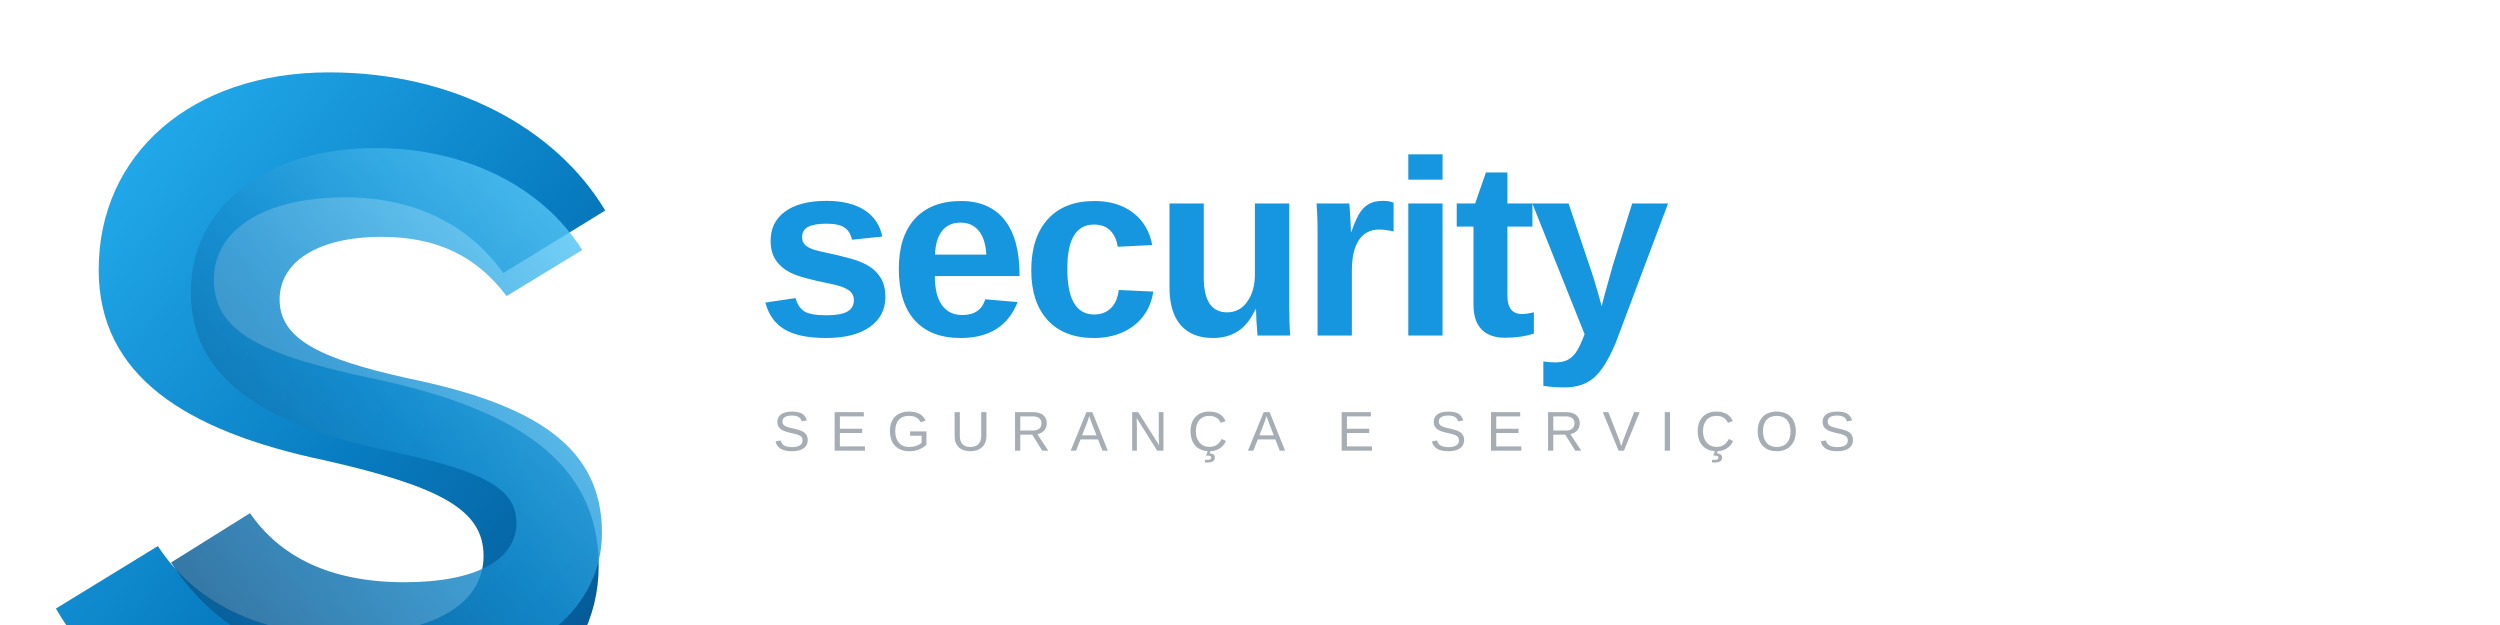
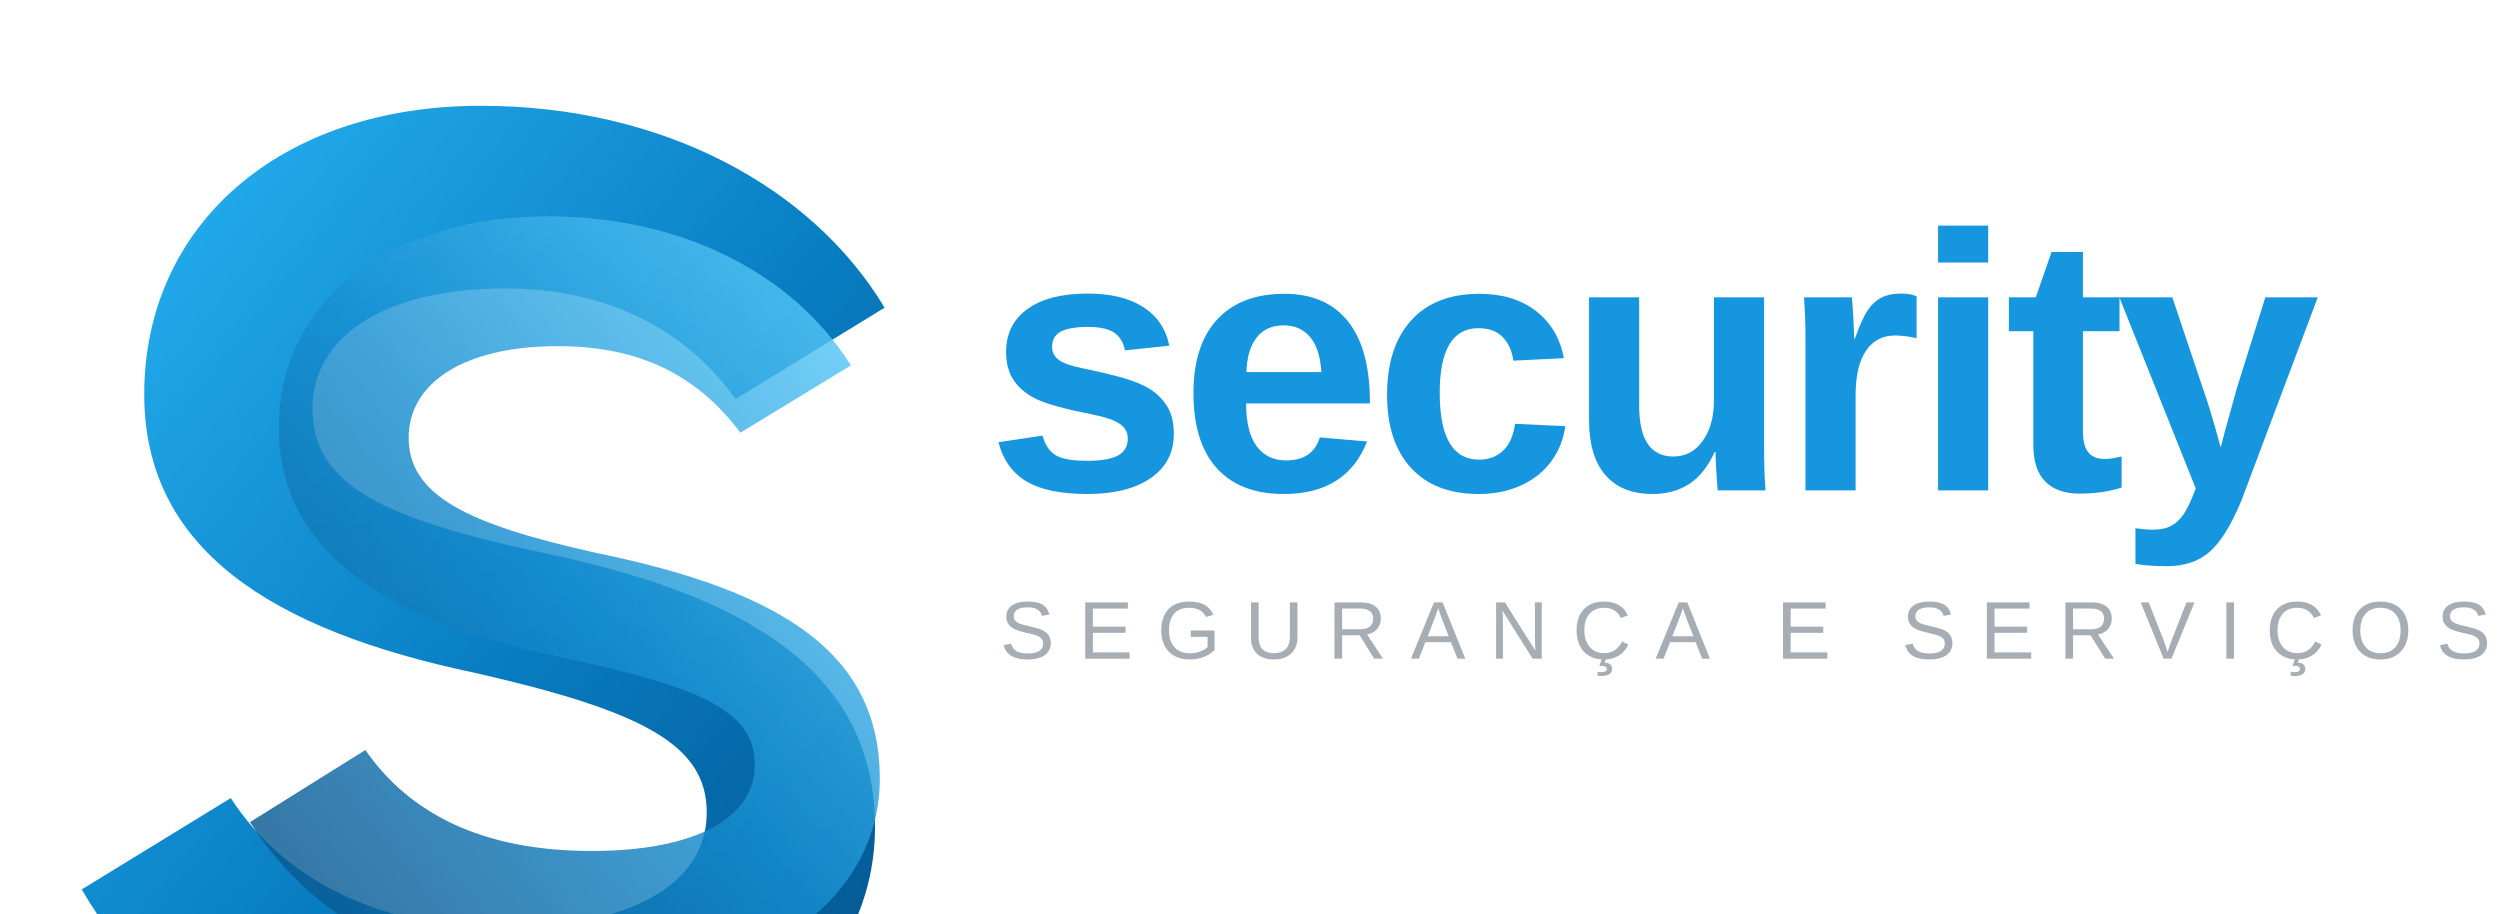
- <svg xmlns="http://www.w3.org/2000/svg" viewBox="0 0 760 190" role="img" aria-labelledby="title desc">
+ <svg xmlns="http://www.w3.org/2000/svg" viewBox="0 0 520 190" role="img" aria-labelledby="title desc">
  <defs>
    <linearGradient id="g1" x1="0" y1="0" x2="1" y2="1">
      <stop offset="0" stop-color="#29b6f6" />
      <stop offset=".55" stop-color="#087cc1" />
      <stop offset="1" stop-color="#04518a" />
    </linearGradient>
    <linearGradient id="g2" x1="1" y1="0" x2="0" y2="1">
      <stop offset="0" stop-color="#65d4ff" />
      <stop offset=".5" stop-color="#168ed0" />
      <stop offset="1" stop-color="#064c82" />
    </linearGradient>
  </defs>
  <g transform="translate(18 18)">
    <path d="M82 4c38 0 69 17 84 42l-31 19c-10-14-26-23-48-23-25 0-40 10-40 25 0 16 15 23 48 30 43 9 69 25 69 57 0 32-30 56-77 56-39 0-72-15-88-43l31-19c11 17 31 27 56 27 27 0 43-9 43-24 0-14-13-21-48-29-43-9-69-26-69-58C12 29 40 4 82 4Z" fill="url(#g1)" />
    <path d="M96 27c28 0 51 12 63 31l-23 14c-9-12-21-18-38-18-20 0-31 8-31 19 0 12 12 18 39 24 39 8 59 21 59 47 0 24-23 43-61 43-31 0-56-12-70-34l24-15c9 13 24 21 47 21 22 0 34-7 34-18 0-11-11-16-39-22-39-8-60-23-60-48 0-27 24-44 56-44Z" fill="url(#g2)" opacity=".82" />
  </g>
-   <text x="230" y="102" font-family="Arial,Helvetica,sans-serif" font-size="76" font-weight="700" letter-spacing="-2" fill="#1596df">security</text>
-   <text x="235" y="137" font-family="Arial,Helvetica,sans-serif" font-size="17" font-weight="500" letter-spacing="6" fill="#a6adb4">SEGURANÇA E SERVIÇOS</text>
+   <text x="205" y="102" font-family="Arial,Helvetica,sans-serif" font-size="76" font-weight="700" letter-spacing="-2" fill="#1596df">security</text>
+   <text x="208" y="137" font-family="Arial,Helvetica,sans-serif" font-size="17" font-weight="500" letter-spacing="5" fill="#a6adb4">SEGURANÇA E SERVIÇOS</text>
</svg>
